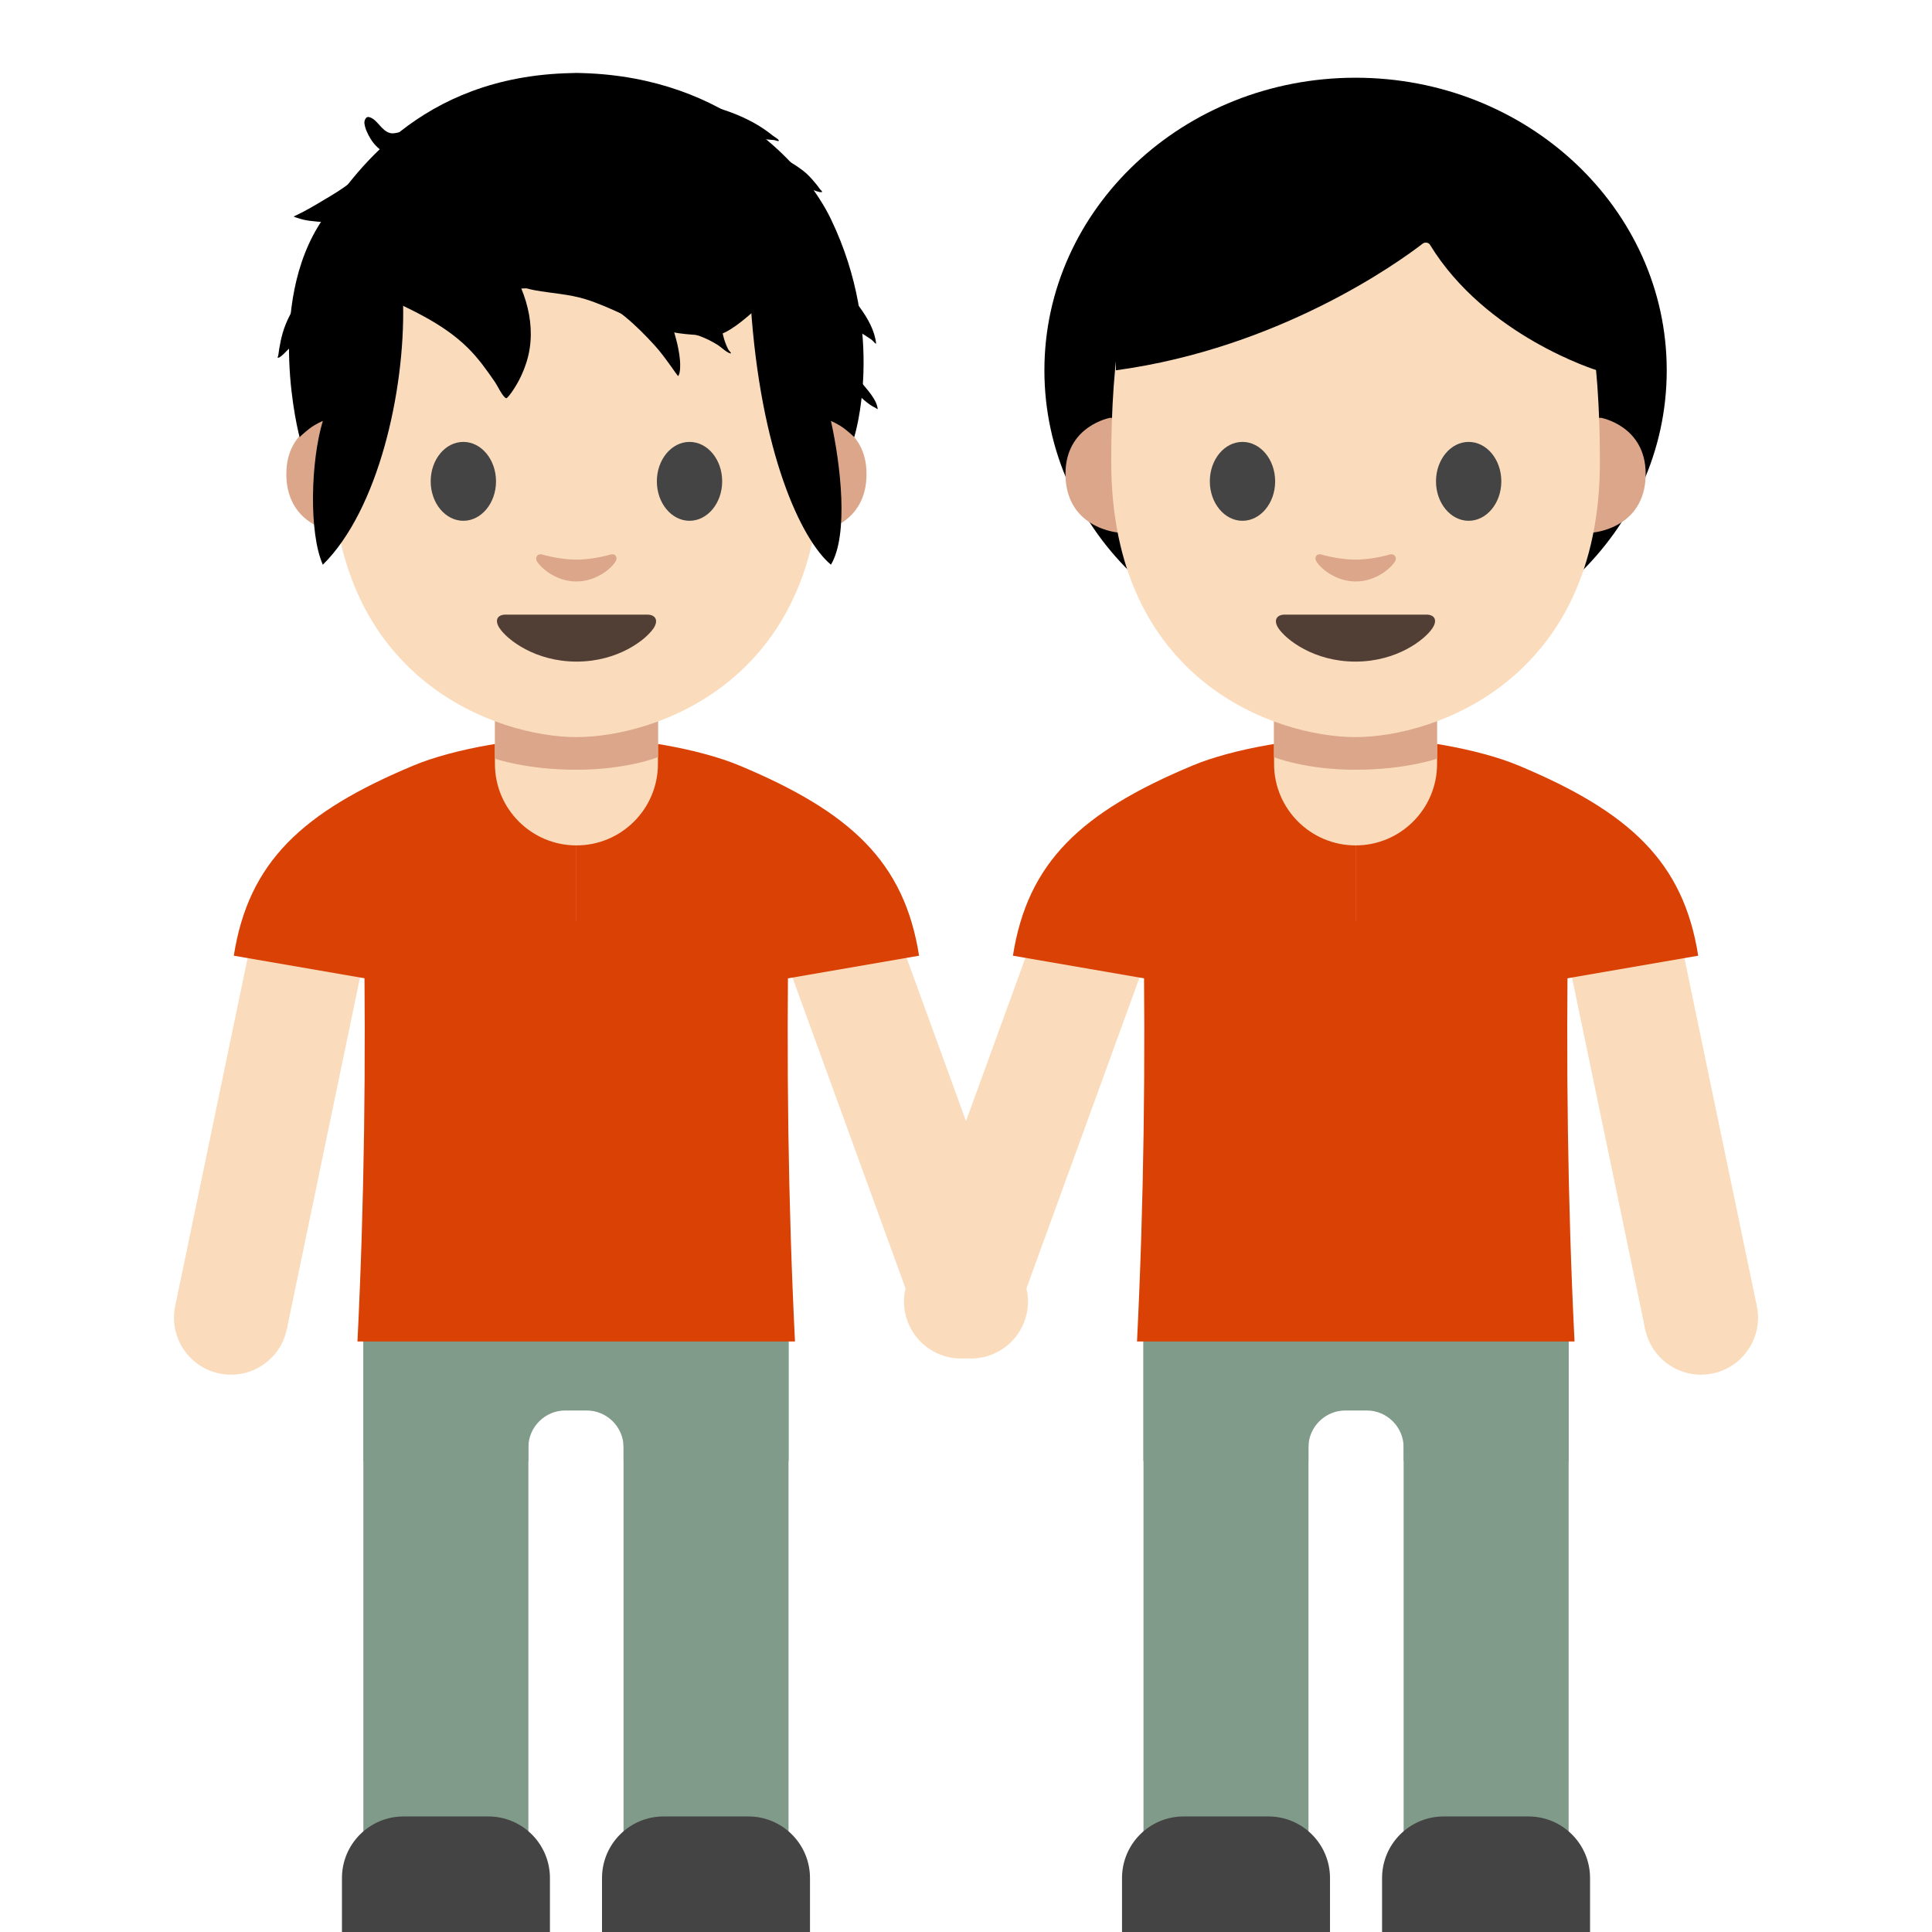
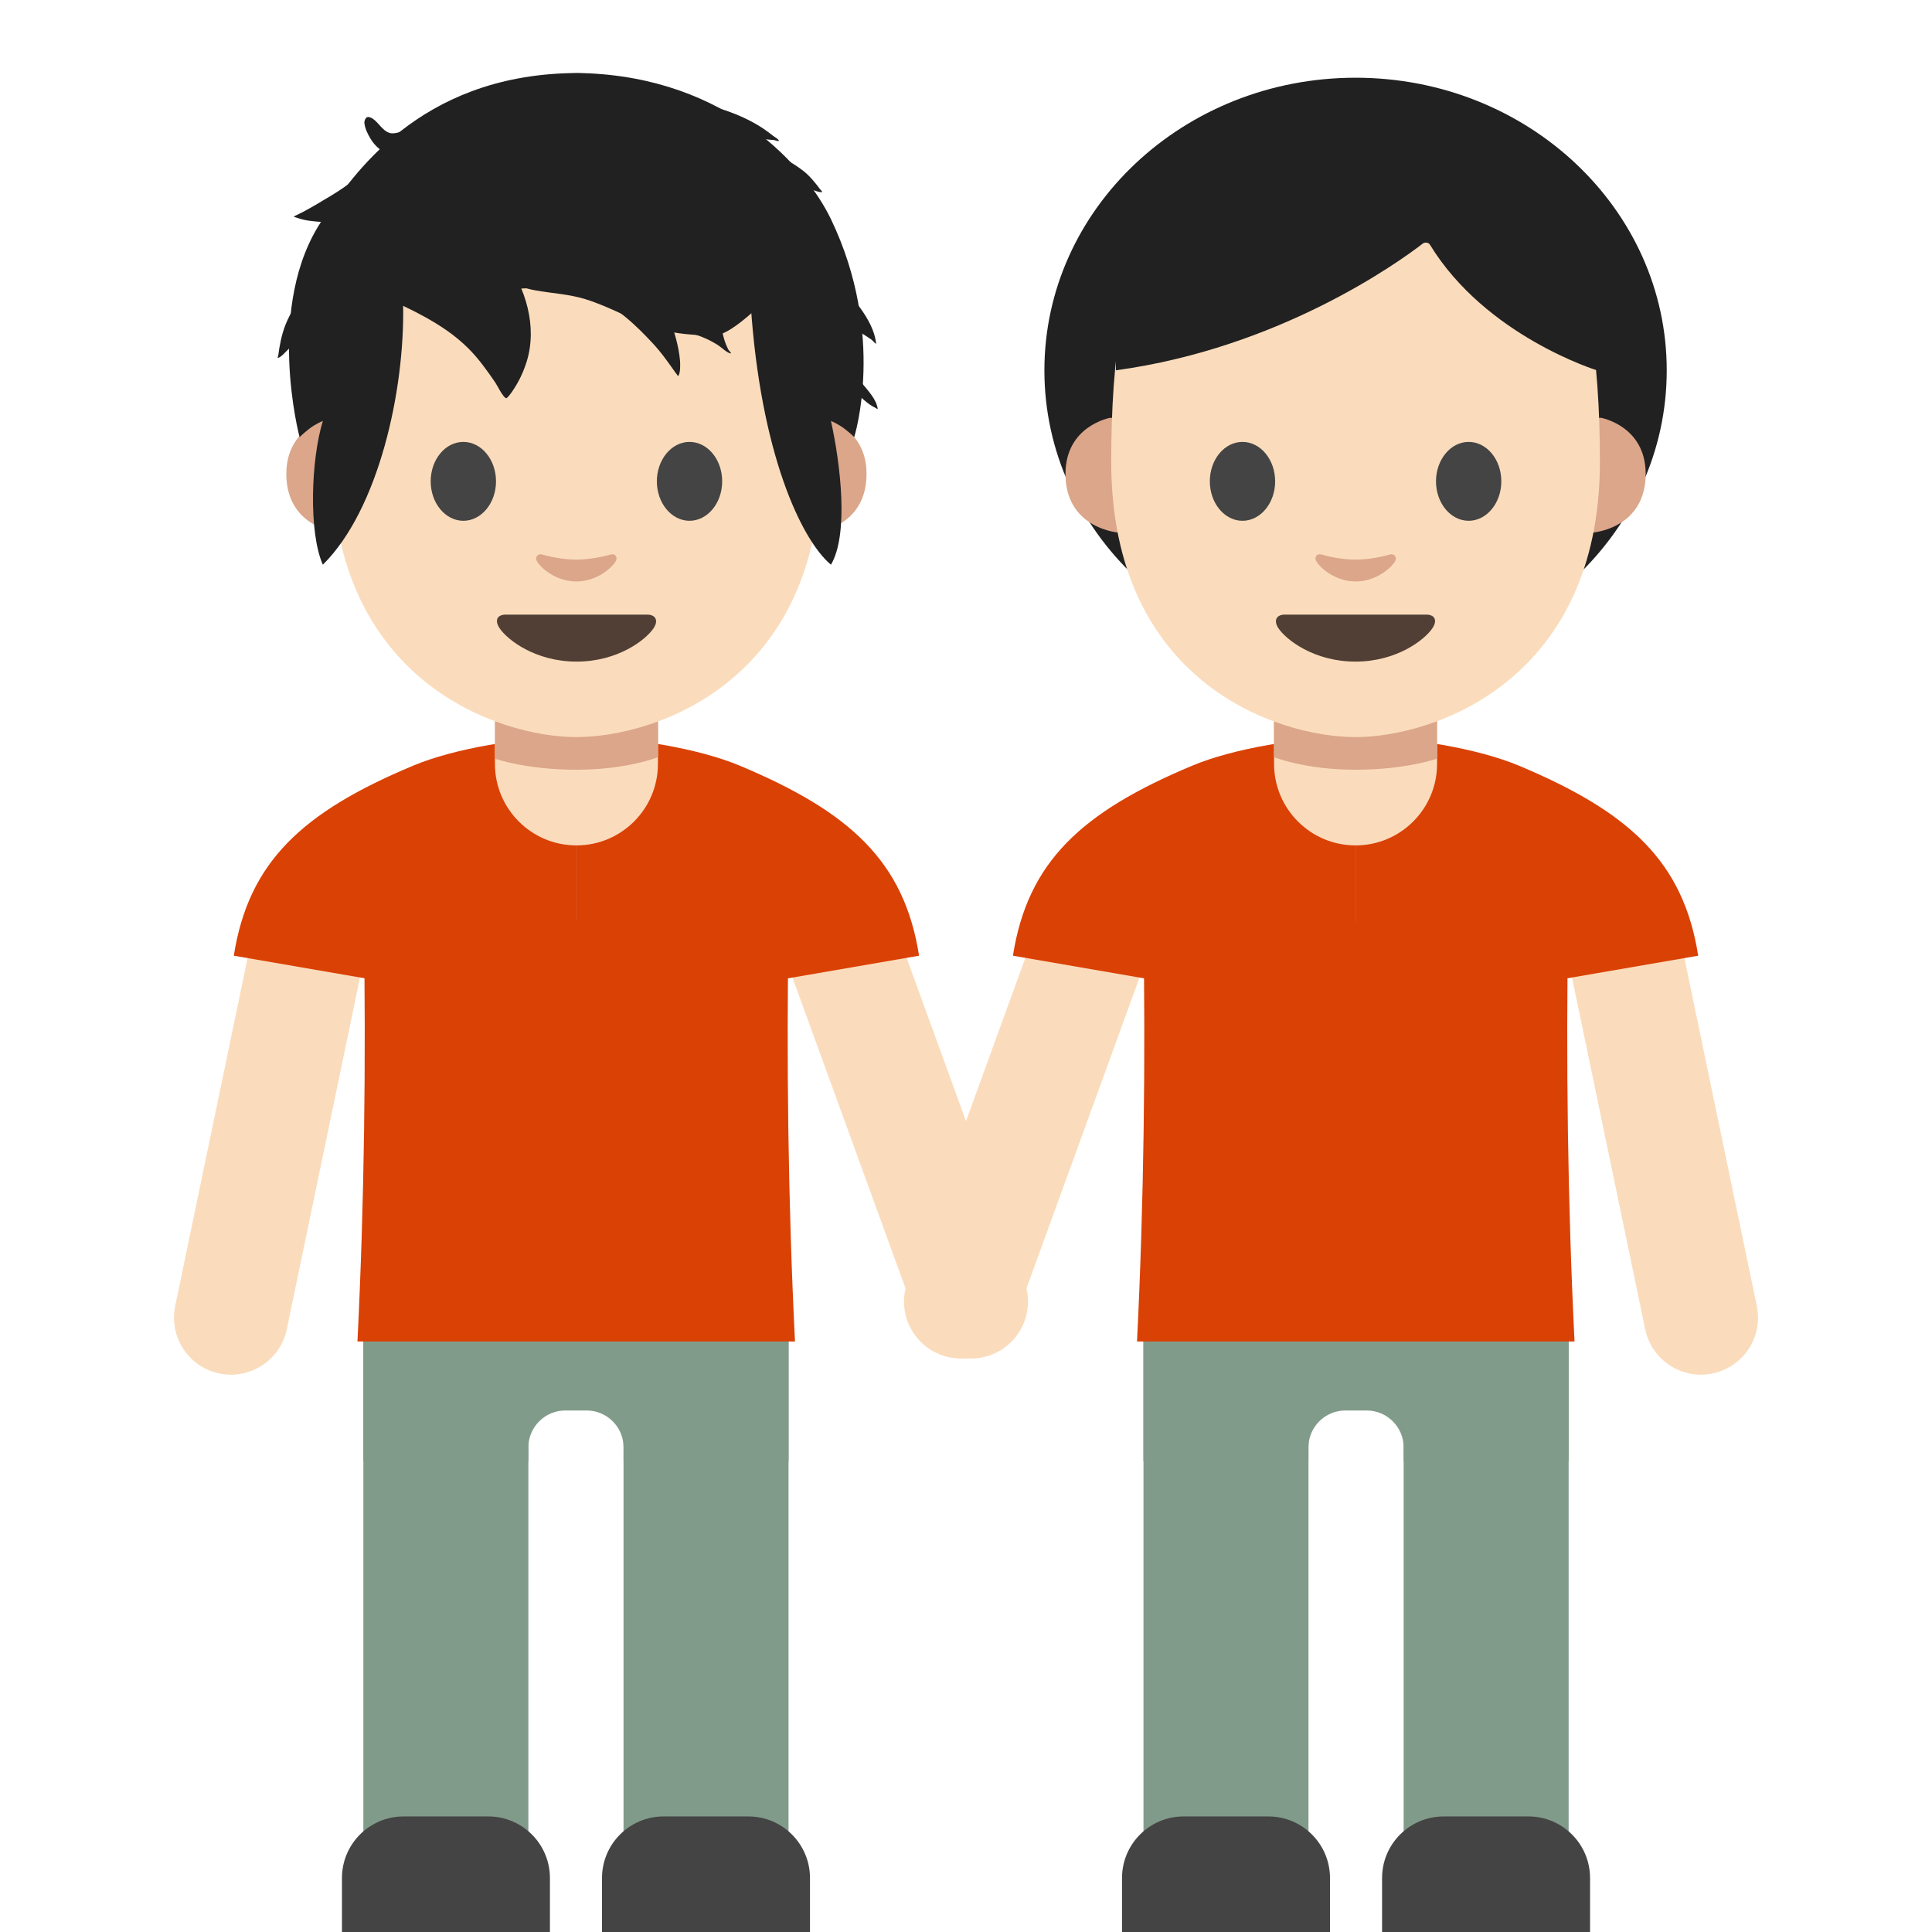
<svg xmlns="http://www.w3.org/2000/svg" width="100%" height="100%" viewBox="0 0 128 128" version="1.1" xml:space="preserve" style="fill-rule:evenodd;clip-rule:evenodd;stroke-linejoin:round;stroke-miterlimit:1.414;">
  <g transform="matrix(1.0207,0,0,1.0207,-1.32509,-2.64997)">
    <g transform="matrix(0.480894,0,0,0.480894,58.5094,4.5634)">
-       <ellipse cx="64" cy="45.9" rx="42" ry="39.5" style="fill:212121;" />
+       <ellipse cx="64" cy="45.9" rx="42" ry="39.5" style="fill:#212121;" />
    </g>
    <g transform="matrix(1,0,0,1,2.99923,0)">
      <g>
        <g transform="matrix(0.939753,-0.341854,0.403357,1.10882,-49.3217,21.2376)">
          <rect x="77.772" y="62.39" width="7.4" height="22.106" style="fill:#fadcbc;" />
        </g>
        <g transform="matrix(0.939753,-0.341854,0.341854,0.939753,-41.0594,34.6417)">
          <circle cx="78.29" cy="84.276" r="3.7" style="fill:#fadcbc;" />
        </g>
      </g>
      <g transform="matrix(0.979027,0.203732,-0.203732,0.979027,13.6672,-2.16441)">
        <g transform="matrix(1,0,0,1.17991,-63.4445,-11.2244)">
          <rect x="77.772" y="62.39" width="7.4" height="22.106" style="fill:#fadcbc;" />
        </g>
        <g transform="matrix(1,0,0,1,-60.2623,4.19674)">
          <circle cx="78.29" cy="84.276" r="3.7" style="fill:#fadcbc;" />
        </g>
      </g>
      <g transform="matrix(1,0,0,1,-0.265019,0.630096)">
        <path d="M35.98,49.81C39.6,49.8 43.962,50.569 46.57,51.66C53.777,54.676 57.263,57.91 58.22,64L35.98,67.839L35.98,49.81Z" style="fill:rgb(218,65,5);fill-rule:nonzero;" />
      </g>
      <g transform="matrix(-1,0,0,1,71.695,0.630096)">
        <path d="M35.98,49.81C39.6,49.8 43.962,50.569 46.57,51.66C53.777,54.676 57.263,57.91 58.22,64L35.98,67.839L35.98,49.81Z" style="fill:rgb(218,65,5);fill-rule:nonzero;" />
      </g>
      <g transform="matrix(1,0,0,1,-0.265304,0)">
        <rect x="22.15" y="81.9" width="10.71" height="45.72" style="fill:rgb(129,155,138);" />
      </g>
      <g transform="matrix(1,0,0,1,-0.265304,0)">
        <path d="M34.26,128L20.76,128L20.76,124.5C20.76,122.29 22.55,120.5 24.76,120.5L30.26,120.5C32.47,120.5 34.26,122.29 34.26,124.5L34.26,128Z" style="fill:rgb(68,68,68);fill-rule:nonzero;" />
      </g>
      <g transform="matrix(1,0,0,1,-0.265304,0)">
        <rect x="39.037" y="81.887" width="10.71" height="45.72" style="fill:rgb(129,155,138);" />
      </g>
      <g transform="matrix(1,0,0,1,-0.265304,0)">
        <path d="M37.64,128L51.14,128L51.14,124.5C51.14,122.29 49.35,120.5 47.14,120.5L41.64,120.5C39.43,120.5 37.64,122.29 37.64,124.5L37.64,128Z" style="fill:rgb(68,68,68);fill-rule:nonzero;" />
      </g>
      <g transform="matrix(1,0,0,1,-0.265304,0)">
        <path d="M35.98,57.47C33.06,57.47 30.69,55.1 30.69,52.18L30.69,47.66L41.27,47.66L41.27,52.18C41.27,55.1 38.9,57.47 35.98,57.47Z" style="fill:#fadcbc;fill-rule:nonzero;" />
      </g>
      <g transform="matrix(1,0,0,1,-0.265304,0)">
        <path d="M41.28,51.74C41.28,51.74 39.26,52.56 35.99,52.56C32.72,52.56 30.69,51.84 30.69,51.84L30.69,46.65C30.69,45.26 31.61,43.76 33,43.76L38.98,43.76C40.37,43.76 41.28,45.17 41.28,46.56L41.28,51.74Z" style="fill:#dba689;fill-rule:nonzero;" />
      </g>
      <g transform="matrix(1,0,0,1,-0.265304,0)">
        <path d="M51.89,29.71C51.89,29.71 54.81,30.22 54.81,33.36C54.81,36.13 52.68,37.23 50.55,37.23L50.55,29.72L51.89,29.72L51.89,29.71ZM20.07,29.71C20.07,29.71 17.15,30.22 17.15,33.36C17.15,36.13 19.28,37.23 21.41,37.23L21.41,29.72L20.07,29.72L20.07,29.71Z" style="fill:#dba689;fill-rule:nonzero;" />
      </g>
      <g transform="matrix(1,0,0,1,-0.265304,0)">
        <path d="M35.98,9.13C23.41,9.13 20.12,18.88 20.12,32.57C20.12,46.77 30.892,50.44 35.98,50.44C41.068,50.44 51.84,46.87 51.84,32.57C51.85,18.88 48.56,9.13 35.98,9.13Z" style="fill:#fadcbc;fill-rule:nonzero;" />
      </g>
      <g transform="matrix(1,0,0,1,-0.265304,0)">
        <path d="M30.76,33.84C30.76,35.25 29.81,36.4 28.64,36.4C27.47,36.4 26.52,35.25 26.52,33.84C26.52,32.42 27.47,31.28 28.64,31.28C29.81,31.28 30.76,32.43 30.76,33.84M41.2,33.84C41.2,35.25 42.15,36.4 43.32,36.4C44.49,36.4 45.44,35.25 45.44,33.84C45.44,32.42 44.49,31.28 43.32,31.28C42.15,31.28 41.2,32.43 41.2,33.84" style="fill:rgb(68,68,68);fill-rule:nonzero;" />
      </g>
      <g transform="matrix(1,0,0,1,-0.265304,0)">
        <path d="M40.57,42.49L35.98,42.49L31.39,42.49C30.86,42.49 30.64,42.84 30.99,43.37C31.48,44.11 33.29,45.54 35.99,45.54C38.69,45.54 40.5,44.11 40.99,43.37C41.33,42.85 41.1,42.49 40.57,42.49Z" style="fill:rgb(81,63,53);fill-rule:nonzero;" />
      </g>
      <g transform="matrix(1,0,0,1,-0.265304,0)">
        <path d="M38.2,38.59C37.42,38.81 36.61,38.92 35.98,38.92C35.35,38.92 34.54,38.81 33.76,38.59C33.43,38.5 33.29,38.81 33.41,39.02C33.66,39.46 34.66,40.34 35.97,40.34C37.29,40.34 38.29,39.46 38.53,39.02C38.67,38.81 38.53,38.5 38.2,38.59Z" style="fill:#dba689;fill-rule:nonzero;" />
      </g>
      <g transform="matrix(1,0,0,1,-0.265304,0)">
-         <path d="M36.36,7.34C36.36,7.34 36.11,7.33 36.01,7.33C35.9,7.33 35.66,7.34 35.66,7.34C25.702,7.538 21.446,14.016 19.52,16.821C15.711,22.368 18.01,30.97 18.01,30.97C18.01,30.97 18.23,30.75 18.62,30.44C19.04,30.11 19.52,29.92 19.52,29.92C18.739,32.466 18.597,37.182 19.52,39.251C23.124,35.69 24.85,27.981 24.73,22.325C32.812,20.384 44.14,21.517 47.29,22.325C47.924,31.999 50.568,37.631 52.5,39.251C53.662,37.29 53.128,32.755 52.5,29.92C52.5,29.92 52.97,30.11 53.4,30.44C53.8,30.75 54.01,30.97 54.01,30.97C54.01,30.97 56.114,24.341 52.5,16.821C50.931,13.556 45.885,7.61 36.36,7.34Z" style="fill:212121;fill-rule:nonzero;" />
+         <path d="M36.36,7.34C36.36,7.34 36.11,7.33 36.01,7.33C35.9,7.33 35.66,7.34 35.66,7.34C25.702,7.538 21.446,14.016 19.52,16.821C15.711,22.368 18.01,30.97 18.01,30.97C18.01,30.97 18.23,30.75 18.62,30.44C19.04,30.11 19.52,29.92 19.52,29.92C18.739,32.466 18.597,37.182 19.52,39.251C23.124,35.69 24.85,27.981 24.73,22.325C32.812,20.384 44.14,21.517 47.29,22.325C47.924,31.999 50.568,37.631 52.5,39.251C53.662,37.29 53.128,32.755 52.5,29.92C52.5,29.92 52.97,30.11 53.4,30.44C53.8,30.75 54.01,30.97 54.01,30.97C54.01,30.97 56.114,24.341 52.5,16.821C50.931,13.556 45.885,7.61 36.36,7.34Z" style="fill:#212121;fill-rule:nonzero;" />
      </g>
      <g transform="matrix(1,0,0,1,-0.265304,0)">
        <path d="M49.75,81.9L22.15,81.9L22.15,97.44L32.86,97.44L32.86,96.54C32.86,95.229 33.939,94.15 35.25,94.15L36.65,94.15C37.961,94.15 39.04,95.229 39.04,96.54L39.04,97.44L49.75,97.44L49.75,81.9Z" style="fill:rgb(129,155,138);fill-rule:nonzero;" />
      </g>
      <g transform="matrix(0.97972,0,0,0.97972,-26.9871,2.59623)">
        <path d="M78.057,61.041C77.91,70.311 78.019,79.588 78.479,88.876L63.969,88.876L63.969,61.041L78.057,61.041ZM49.914,61.041L63.969,61.041L63.969,88.876L49.492,88.876C49.952,79.588 50.061,70.311 49.914,61.041Z" style="fill:rgb(218,65,5);" />
      </g>
      <g transform="matrix(0.97972,0,0,0.97972,-26.9871,2.59623)">
-         <path d="M50.732,19.403C52.87,20.45 55.095,21.351 56.826,23.069C57.506,23.742 58.079,24.55 58.618,25.335C58.762,25.544 59.107,26.286 59.336,26.382C59.416,26.415 59.717,25.975 59.748,25.93C60.168,25.323 60.489,24.65 60.707,23.944C61.42,21.629 60.643,19.077 59.243,17.143" style="fill:212121;" />
+         <path d="M50.732,19.403C52.87,20.45 55.095,21.351 56.826,23.069C57.506,23.742 58.079,24.55 58.618,25.335C58.762,25.544 59.107,26.286 59.336,26.382C59.416,26.415 59.717,25.975 59.748,25.93C60.168,25.323 60.489,24.65 60.707,23.944C61.42,21.629 60.643,19.077 59.243,17.143" style="fill:#212121;" />
      </g>
      <g transform="matrix(0.97972,0,0,0.97972,-26.9871,2.59623)">
-         <path d="M59.089,18.574C59.803,18.816 60.518,19.098 61.262,19.234C62.375,19.437 63.496,19.483 64.586,19.819C66.269,20.337 67.771,21.266 69.449,21.786C70.603,22.144 71.834,22.199 73.033,22.238C74.418,22.283 76.868,19.395 78.052,18.574" style="fill:212121;" />
+         <path d="M59.089,18.574C59.803,18.816 60.518,19.098 61.262,19.234C62.375,19.437 63.496,19.483 64.586,19.819C66.269,20.337 67.771,21.266 69.449,21.786C70.603,22.144 71.834,22.199 73.033,22.238C74.418,22.283 76.868,19.395 78.052,18.574" style="fill:#212121;" />
      </g>
      <g transform="matrix(0.97972,0,0,0.97972,-25.247,2.73105)">
-         <path d="M63.161,19.424C64.859,20.166 66.169,21.39 67.408,22.748C67.785,23.161 68.111,23.61 68.438,24.062C68.552,24.22 68.666,24.379 68.778,24.539C68.791,24.558 68.955,24.778 68.955,24.778C69.127,24.621 69.104,23.97 69.085,23.746C69.001,22.763 68.692,21.809 68.374,20.882" style="fill:212121;" />
+         <path d="M63.161,19.424C64.859,20.166 66.169,21.39 67.408,22.748C67.785,23.161 68.111,23.61 68.438,24.062C68.552,24.22 68.666,24.379 68.778,24.539C68.791,24.558 68.955,24.778 68.955,24.778C69.127,24.621 69.104,23.97 69.085,23.746C69.001,22.763 68.692,21.809 68.374,20.882" style="fill:#212121;" />
      </g>
      <g transform="matrix(0.967804,-0.152337,0.152337,0.967804,-27.6977,9.92227)">
-         <path d="M51.703,10.229C51.198,10.504 50.793,10.899 50.312,11.208C49.334,11.837 48.189,12.481 47.121,12.916C46.426,13.199 45.721,13.49 45.013,13.733C44.927,13.763 44.371,13.932 44.371,13.932C44.377,13.971 44.557,14.043 44.591,14.062C44.846,14.204 45.123,14.31 45.404,14.39C46.516,14.704 47.971,15.022 49.113,14.705" style="fill:212121;" />
+         <path d="M51.703,10.229C51.198,10.504 50.793,10.899 50.312,11.208C49.334,11.837 48.189,12.481 47.121,12.916C46.426,13.199 45.721,13.49 45.013,13.733C44.927,13.763 44.371,13.932 44.371,13.932C44.377,13.971 44.557,14.043 44.591,14.062C44.846,14.204 45.123,14.31 45.404,14.39C46.516,14.704 47.971,15.022 49.113,14.705" style="fill:#212121;" />
      </g>
      <g transform="matrix(0.97972,0,0,0.97972,-26.7787,3.14018)">
-         <path d="M70.035,6.114C71.876,6.114 74.057,6.733 75.657,7.649C76.068,7.884 76.441,8.145 76.811,8.44C76.887,8.501 77.168,8.656 77.193,8.749C77.222,8.853 76.978,8.733 76.87,8.724C76.715,8.711 76.558,8.7 76.403,8.68C75.894,8.615 75.386,8.555 74.874,8.52C74.683,8.507 74.492,8.495 74.3,8.485C74.21,8.481 73.946,8.438 74.03,8.472C75.718,9.158 77.303,9.62 78.788,10.742C79.116,10.99 79.385,11.295 79.643,11.612C79.732,11.722 79.824,11.829 79.901,11.948C79.95,12.023 80.132,12.163 80.044,12.173C79.843,12.196 79.591,12.061 79.388,12.014C78.843,11.888 78.298,11.78 77.743,11.707C77.503,11.676 77.263,11.652 77.022,11.63C76.912,11.62 76.631,11.532 76.691,11.624C77.399,12.698 79.004,13.194 80.008,13.941C80.52,14.323 80.807,14.906 81.108,15.451C81.26,15.726 81.509,16.11 81.539,16.427C81.544,16.484 81.424,16.425 81.367,16.42C81.21,16.406 81.11,16.393 80.966,16.372C80.487,16.302 80.016,16.189 79.538,16.112C79.461,16.099 79.148,16.009 79.087,16.047C79.044,16.074 79.36,16.478 79.367,16.486C79.789,16.986 80.366,17.316 80.812,17.79C81.865,18.911 83.47,20.573 83.638,22.184C83.652,22.313 83.437,22.02 83.332,21.945C83.127,21.798 82.91,21.67 82.699,21.532C81.921,21.022 81.235,20.414 80.34,20.119C80.269,20.095 79.526,19.874 79.48,20.021C79.314,20.545 79.995,21.514 80.289,21.909C81.046,22.931 81.92,23.858 82.719,24.849C83.088,25.306 83.678,25.917 83.746,26.534C83.751,26.588 83.647,26.489 83.599,26.465C83.464,26.398 83.341,26.335 83.218,26.246C82.946,26.048 82.684,25.828 82.454,25.582C81.68,24.758 80.982,23.848 80.197,23.038" style="fill:212121;" />
+         <path d="M70.035,6.114C71.876,6.114 74.057,6.733 75.657,7.649C76.068,7.884 76.441,8.145 76.811,8.44C76.887,8.501 77.168,8.656 77.193,8.749C77.222,8.853 76.978,8.733 76.87,8.724C76.715,8.711 76.558,8.7 76.403,8.68C75.894,8.615 75.386,8.555 74.874,8.52C74.683,8.507 74.492,8.495 74.3,8.485C74.21,8.481 73.946,8.438 74.03,8.472C75.718,9.158 77.303,9.62 78.788,10.742C79.116,10.99 79.385,11.295 79.643,11.612C79.732,11.722 79.824,11.829 79.901,11.948C79.95,12.023 80.132,12.163 80.044,12.173C79.843,12.196 79.591,12.061 79.388,12.014C78.843,11.888 78.298,11.78 77.743,11.707C77.503,11.676 77.263,11.652 77.022,11.63C76.912,11.62 76.631,11.532 76.691,11.624C77.399,12.698 79.004,13.194 80.008,13.941C80.52,14.323 80.807,14.906 81.108,15.451C81.26,15.726 81.509,16.11 81.539,16.427C81.544,16.484 81.424,16.425 81.367,16.42C81.21,16.406 81.11,16.393 80.966,16.372C80.487,16.302 80.016,16.189 79.538,16.112C79.461,16.099 79.148,16.009 79.087,16.047C79.044,16.074 79.36,16.478 79.367,16.486C79.789,16.986 80.366,17.316 80.812,17.79C81.865,18.911 83.47,20.573 83.638,22.184C83.652,22.313 83.437,22.02 83.332,21.945C83.127,21.798 82.91,21.67 82.699,21.532C81.921,21.022 81.235,20.414 80.34,20.119C80.269,20.095 79.526,19.874 79.48,20.021C79.314,20.545 79.995,21.514 80.289,21.909C81.046,22.931 81.92,23.858 82.719,24.849C83.088,25.306 83.678,25.917 83.746,26.534C83.751,26.588 83.647,26.489 83.599,26.465C83.464,26.398 83.341,26.335 83.218,26.246C82.946,26.048 82.684,25.828 82.454,25.582C81.68,24.758 80.982,23.848 80.197,23.038" style="fill:#212121;" />
      </g>
      <g transform="matrix(0.97972,0,0,0.97972,-26.9871,2.59623)">
-         <path d="M55.928,7.04C54.866,7.594 53.88,8.313 52.714,8.631C52.444,8.704 51.956,8.884 51.676,8.821C51.061,8.682 50.805,7.862 50.238,7.753C50.024,7.712 49.937,8.034 49.952,8.16C49.996,8.531 50.176,8.893 50.368,9.207C50.9,10.077 51.761,10.396 52.699,10.672" style="fill:212121;" />
+         <path d="M55.928,7.04C54.866,7.594 53.88,8.313 52.714,8.631C52.444,8.704 51.956,8.884 51.676,8.821C51.061,8.682 50.805,7.862 50.238,7.753C50.024,7.712 49.937,8.034 49.952,8.16C49.996,8.531 50.176,8.893 50.368,9.207C50.9,10.077 51.761,10.396 52.699,10.672" style="fill:#212121;" />
      </g>
      <g transform="matrix(0.97972,0,0,0.97972,-26.9871,2.59623)">
-         <path d="M46.98,17.677C46.207,19.159 45.012,20.415 44.541,22.053C44.444,22.389 44.37,22.731 44.314,23.076C44.29,23.224 44.266,23.373 44.249,23.522C44.242,23.584 44.17,23.718 44.231,23.708C44.446,23.674 44.793,23.233 44.973,23.083C45.542,22.606 46.086,22.073 46.757,21.739" style="fill:212121;" />
+         <path d="M46.98,17.677C46.207,19.159 45.012,20.415 44.541,22.053C44.444,22.389 44.37,22.731 44.314,23.076C44.29,23.224 44.266,23.373 44.249,23.522C44.242,23.584 44.17,23.718 44.231,23.708C44.446,23.674 44.793,23.233 44.973,23.083C45.542,22.606 46.086,22.073 46.757,21.739" style="fill:#212121;" />
      </g>
      <g transform="matrix(0.97972,0,0,0.97972,-26.9871,2.59623)">
-         <path d="M71.317,22.038C72.052,22.165 72.731,22.463 73.363,22.856C73.585,22.993 73.965,23.377 74.215,23.415C74.318,23.431 74.104,23.239 74.055,23.147C73.964,22.973 73.89,22.789 73.827,22.602C73.646,22.068 73.615,21.429 73.234,20.986" style="fill:212121;" />
+         <path d="M71.317,22.038C72.052,22.165 72.731,22.463 73.363,22.856C73.585,22.993 73.965,23.377 74.215,23.415C74.318,23.431 74.104,23.239 74.055,23.147C73.964,22.973 73.89,22.789 73.827,22.602C73.646,22.068 73.615,21.429 73.234,20.986" style="fill:#212121;" />
      </g>
    </g>
    <g transform="matrix(-1,0,0,1,125.001,0)">
      <g transform="matrix(0.939753,-0.341854,0.403357,1.10882,-49.3217,21.2376)">
        <rect x="77.772" y="62.39" width="7.4" height="22.106" style="fill:#fadcbc;" />
      </g>
      <g transform="matrix(0.939753,-0.341854,0.341854,0.939753,-41.0594,34.6417)">
        <circle cx="78.29" cy="84.276" r="3.7" style="fill:#fadcbc;" />
      </g>
    </g>
    <g transform="matrix(-0.979027,0.203732,0.203732,0.979027,111.334,-2.16441)">
      <g transform="matrix(1,0,0,1.17991,-63.4445,-11.2244)">
        <rect x="77.772" y="62.39" width="7.4" height="22.106" style="fill:#fadcbc;" />
      </g>
      <g transform="matrix(1,0,0,1,-60.2623,4.19674)">
        <circle cx="78.29" cy="84.276" r="3.7" style="fill:#fadcbc;" />
      </g>
    </g>
    <g transform="matrix(-1,0,0,1,125.266,0.630096)">
      <path d="M35.98,49.81C39.6,49.8 43.962,50.569 46.57,51.66C53.777,54.676 57.263,57.91 58.22,64L35.98,67.839L35.98,49.81Z" style="fill:rgb(218,65,5);fill-rule:nonzero;" />
    </g>
    <g transform="matrix(1,0,0,1,53.3064,0.630096)">
      <path d="M35.98,49.81C39.6,49.8 43.962,50.569 46.57,51.66C53.777,54.676 57.263,57.91 58.22,64L35.98,67.839L35.98,49.81Z" style="fill:rgb(218,65,5);fill-rule:nonzero;" />
    </g>
    <g transform="matrix(-1,0,0,1,125.267,0)">
      <rect x="22.15" y="81.9" width="10.71" height="45.72" style="fill:rgb(129,155,138);" />
    </g>
    <g transform="matrix(-1,0,0,1,125.267,0)">
      <path d="M34.26,128L20.76,128L20.76,124.5C20.76,122.29 22.55,120.5 24.76,120.5L30.26,120.5C32.47,120.5 34.26,122.29 34.26,124.5L34.26,128Z" style="fill:rgb(68,68,68);fill-rule:nonzero;" />
    </g>
    <g transform="matrix(-1,0,0,1,125.267,0)">
      <rect x="39.037" y="81.887" width="10.71" height="45.72" style="fill:rgb(129,155,138);" />
    </g>
    <g transform="matrix(-1,0,0,1,125.267,0)">
      <path d="M37.64,128L51.14,128L51.14,124.5C51.14,122.29 49.35,120.5 47.14,120.5L41.64,120.5C39.43,120.5 37.64,122.29 37.64,124.5L37.64,128Z" style="fill:rgb(68,68,68);fill-rule:nonzero;" />
    </g>
    <g transform="matrix(-1,0,0,1,125.267,0)">
      <path d="M35.98,57.47C33.06,57.47 30.69,55.1 30.69,52.18L30.69,47.66L41.27,47.66L41.27,52.18C41.27,55.1 38.9,57.47 35.98,57.47Z" style="fill:#fadcbc;fill-rule:nonzero;" />
    </g>
    <g transform="matrix(-1,0,0,1,125.267,0)">
      <path d="M41.28,51.74C41.28,51.74 39.26,52.56 35.99,52.56C32.72,52.56 30.69,51.84 30.69,51.84L30.69,46.65C30.69,45.26 31.61,43.76 33,43.76L38.98,43.76C40.37,43.76 41.28,45.17 41.28,46.56L41.28,51.74Z" style="fill:#dba689;fill-rule:nonzero;" />
    </g>
    <g transform="matrix(-1,0,0,1,125.267,0)">
      <path d="M51.89,29.71C51.89,29.71 54.81,30.22 54.81,33.36C54.81,36.13 52.68,37.23 50.55,37.23L50.55,29.72L51.89,29.72L51.89,29.71ZM20.07,29.71C20.07,29.71 17.15,30.22 17.15,33.36C17.15,36.13 19.28,37.23 21.41,37.23L21.41,29.72L20.07,29.72L20.07,29.71Z" style="fill:#dba689;fill-rule:nonzero;" />
    </g>
    <g transform="matrix(-1,0,0,1,125.267,0)">
      <path d="M35.98,9.13C23.41,9.13 20.12,18.88 20.12,32.57C20.12,46.77 30.892,50.44 35.98,50.44C41.068,50.44 51.84,46.87 51.84,32.57C51.85,18.88 48.56,9.13 35.98,9.13Z" style="fill:#fadcbc;fill-rule:nonzero;" />
    </g>
    <g transform="matrix(-1,0,0,1,125.267,0)">
      <path d="M30.76,33.84C30.76,35.25 29.81,36.4 28.64,36.4C27.47,36.4 26.52,35.25 26.52,33.84C26.52,32.42 27.47,31.28 28.64,31.28C29.81,31.28 30.76,32.43 30.76,33.84M41.2,33.84C41.2,35.25 42.15,36.4 43.32,36.4C44.49,36.4 45.44,35.25 45.44,33.84C45.44,32.42 44.49,31.28 43.32,31.28C42.15,31.28 41.2,32.43 41.2,33.84" style="fill:rgb(68,68,68);fill-rule:nonzero;" />
    </g>
    <g transform="matrix(-1,0,0,1,125.267,0)">
      <path d="M40.57,42.49L35.98,42.49L31.39,42.49C30.86,42.49 30.64,42.84 30.99,43.37C31.48,44.11 33.29,45.54 35.99,45.54C38.69,45.54 40.5,44.11 40.99,43.37C41.33,42.85 41.1,42.49 40.57,42.49Z" style="fill:rgb(81,63,53);fill-rule:nonzero;" />
    </g>
    <g transform="matrix(-1,0,0,1,125.267,0)">
      <path d="M38.2,38.59C37.42,38.81 36.61,38.92 35.98,38.92C35.35,38.92 34.54,38.81 33.76,38.59C33.43,38.5 33.29,38.81 33.41,39.02C33.66,39.46 34.66,40.34 35.97,40.34C37.29,40.34 38.29,39.46 38.53,39.02C38.67,38.81 38.53,38.5 38.2,38.59Z" style="fill:#dba689;fill-rule:nonzero;" />
    </g>
    <g transform="matrix(-1,0,0,1,125.267,0)">
      <path d="M49.75,81.9L22.15,81.9L22.15,97.44L32.86,97.44L32.86,96.54C32.86,95.229 33.939,94.15 35.25,94.15L36.65,94.15C37.961,94.15 39.04,95.229 39.04,96.54L39.04,97.44L49.75,97.44L49.75,81.9Z" style="fill:rgb(129,155,138);fill-rule:nonzero;" />
    </g>
    <g transform="matrix(-0.97972,0,0,0.97972,151.988,2.59623)">
      <path d="M78.057,61.041C77.91,70.311 78.019,79.588 78.479,88.876L63.969,88.876L63.969,61.041L78.057,61.041ZM49.914,61.041L63.969,61.041L63.969,88.876L49.492,88.876C49.952,79.588 50.061,70.311 49.914,61.041Z" style="fill:rgb(218,65,5);" />
    </g>
    <g transform="matrix(0.480894,0,0,0.38525,58.5094,5.22813)">
-       <path d="M73.07,34.21C69.84,37.32 53.78,51.79 31.65,55.56L31.65,25.9C31.65,25.9 41.2,6.95 64.12,6.95C87.04,6.95 96.6,26.38 96.6,26.38L96.6,55.57C96.6,55.57 81.58,49.81 74.04,34.4C73.942,34.183 73.725,34.043 73.488,34.043C73.332,34.043 73.183,34.103 73.07,34.21Z" style="fill:212121;fill-rule:nonzero;" />
+       <path d="M73.07,34.21C69.84,37.32 53.78,51.79 31.65,55.56L31.65,25.9C31.65,25.9 41.2,6.95 64.12,6.95C87.04,6.95 96.6,26.38 96.6,26.38L96.6,55.57C96.6,55.57 81.58,49.81 74.04,34.4C73.942,34.183 73.725,34.043 73.488,34.043C73.332,34.043 73.183,34.103 73.07,34.21Z" style="fill:#212121;fill-rule:nonzero;" />
    </g>
  </g>
</svg>
